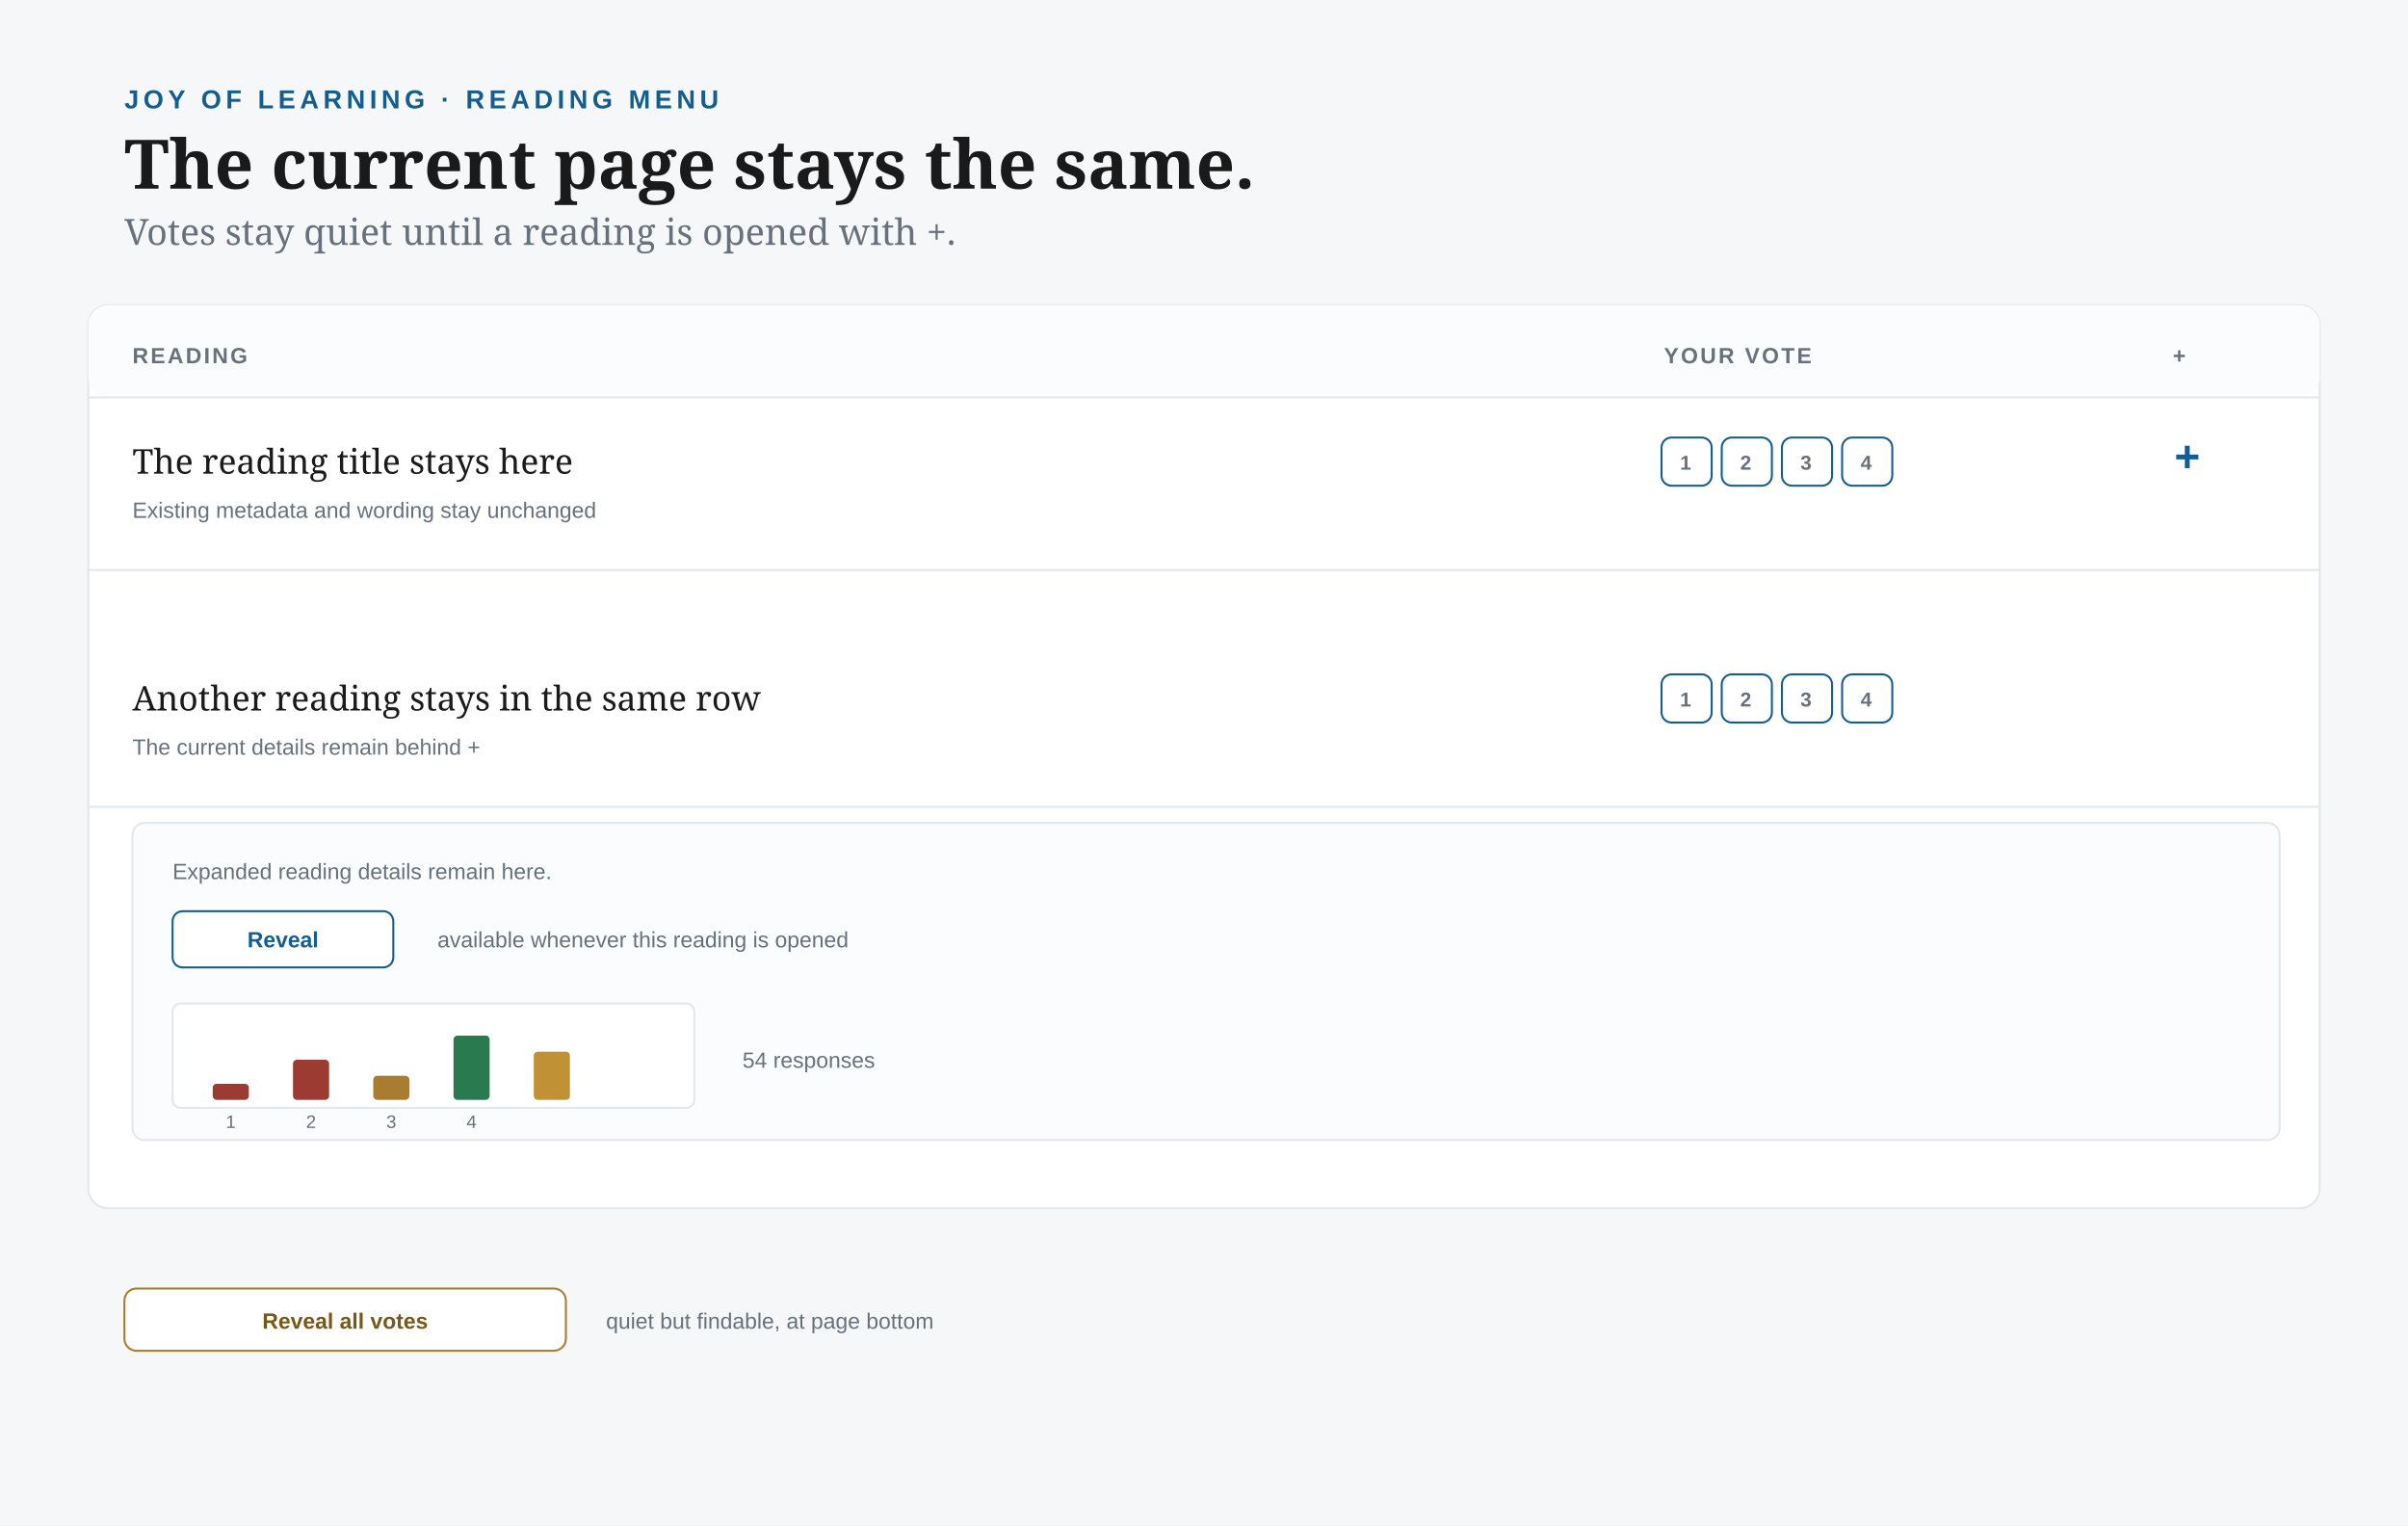
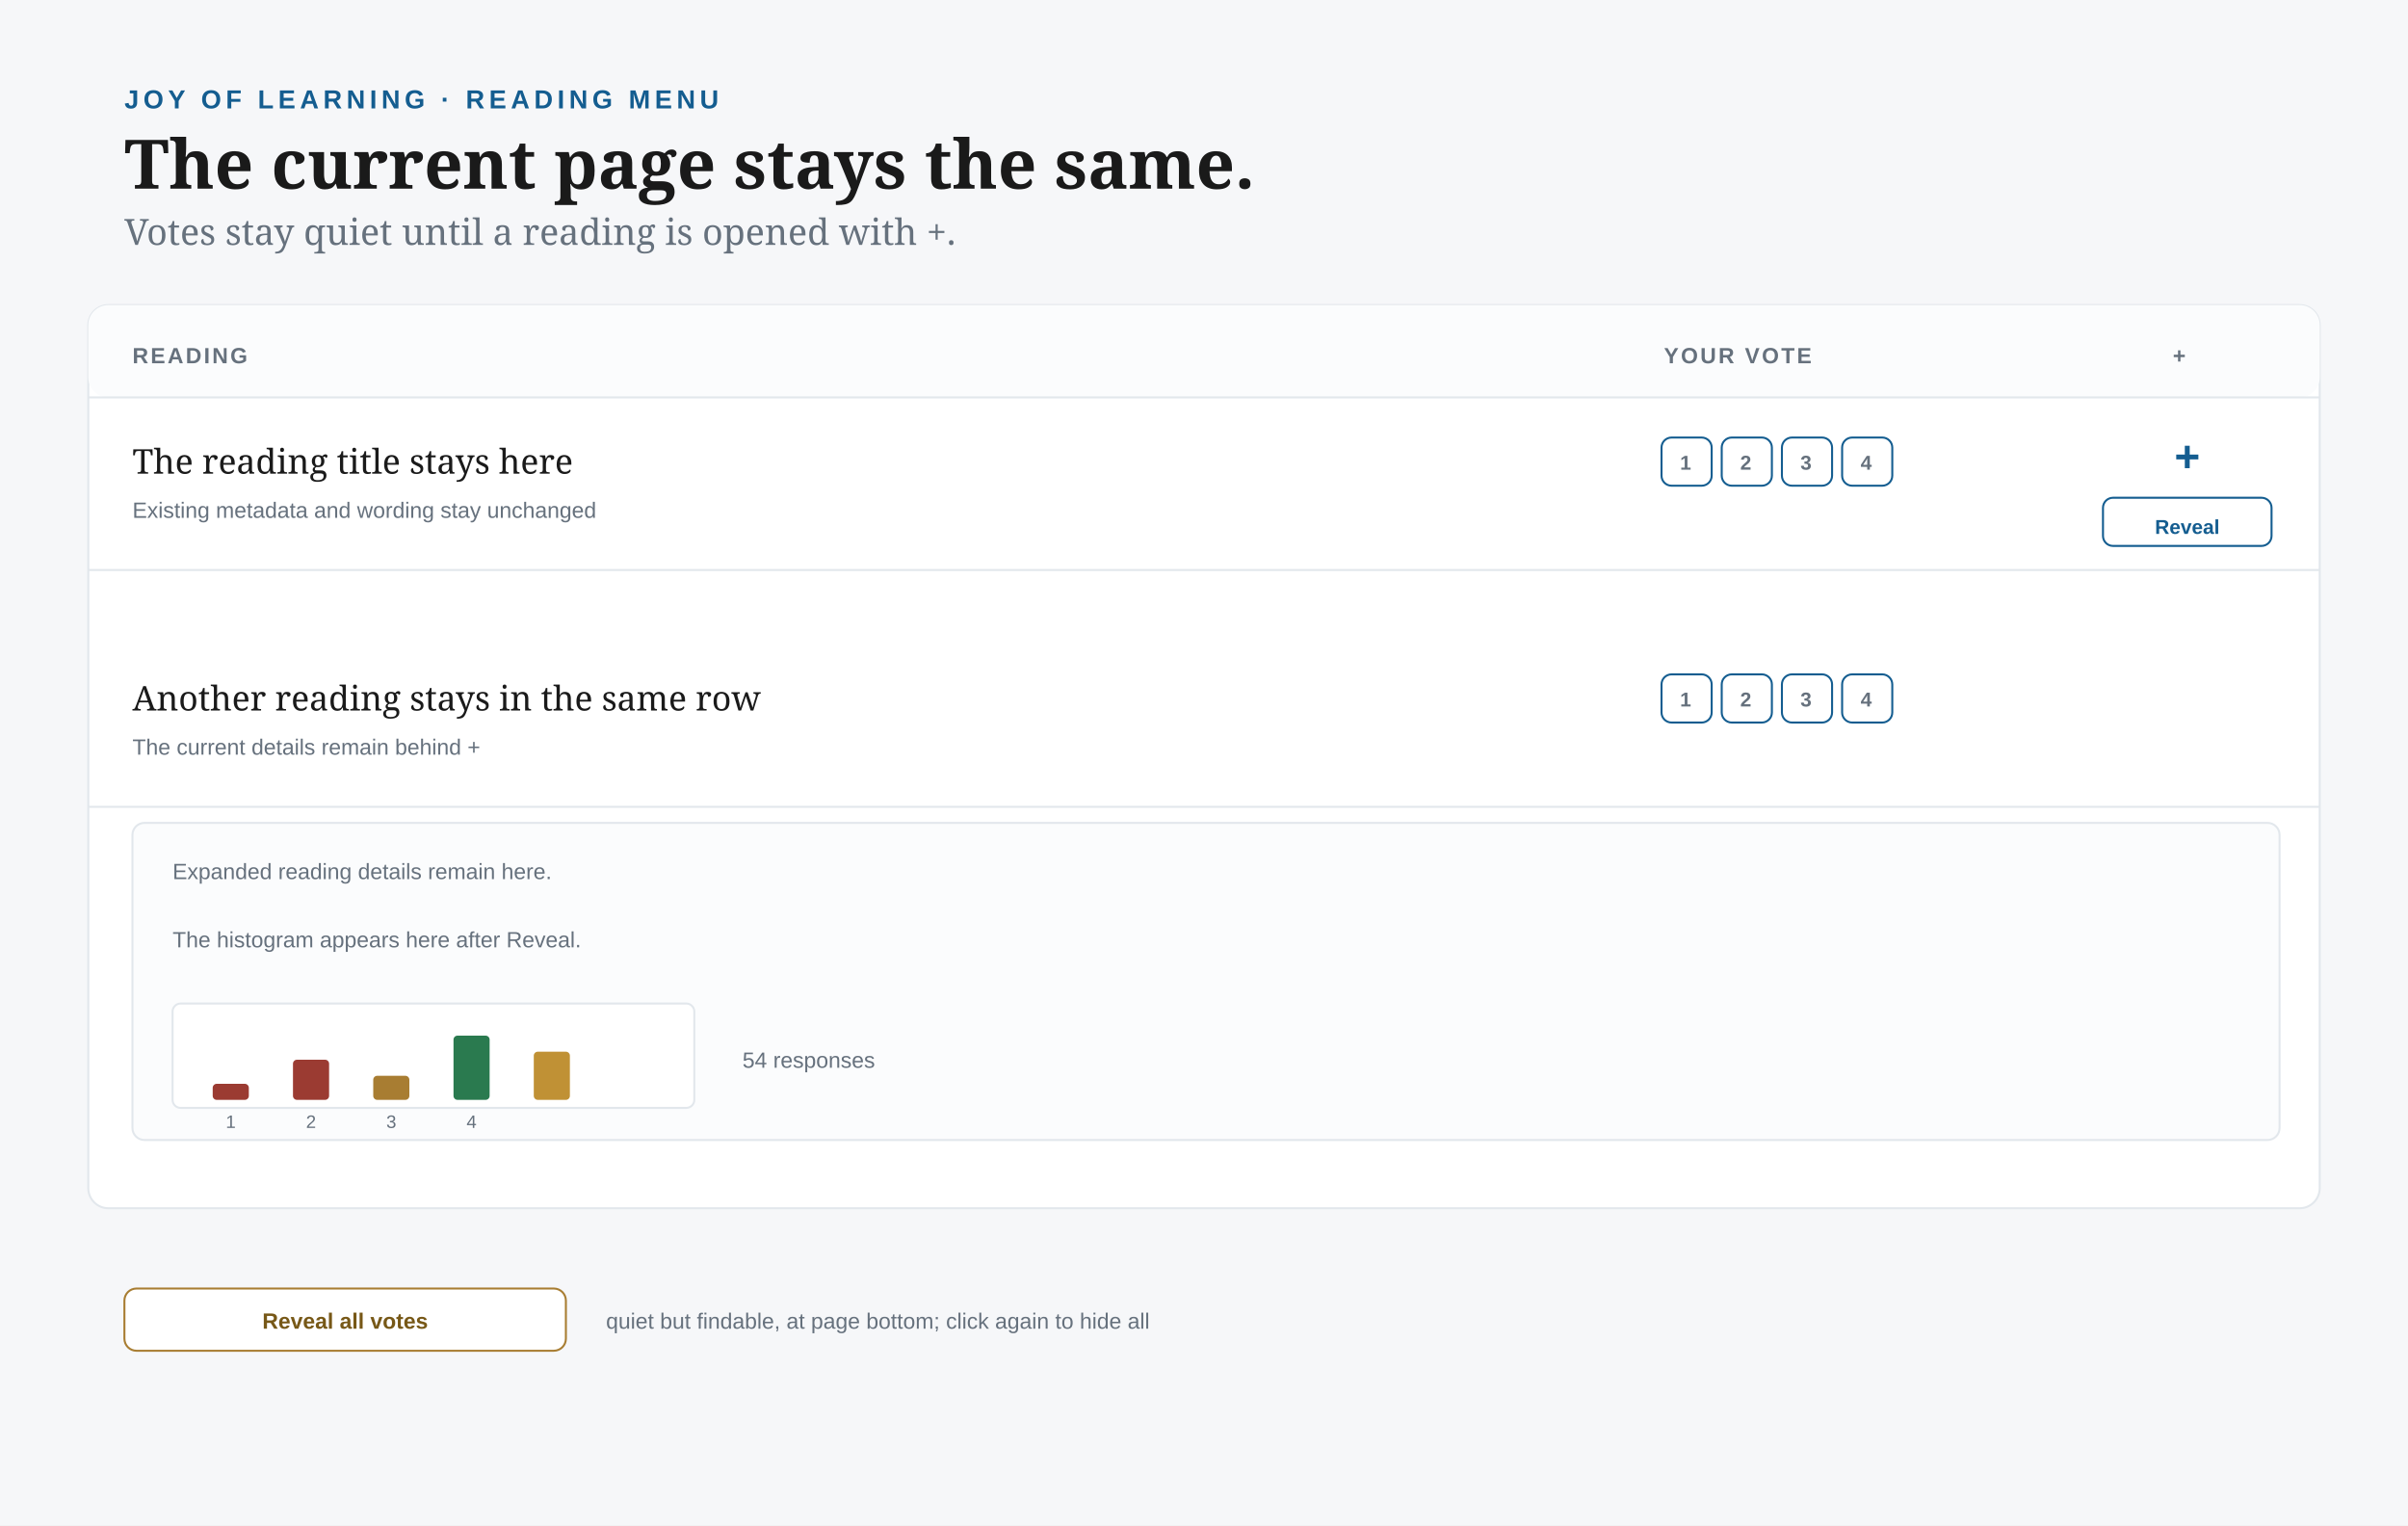
<svg xmlns="http://www.w3.org/2000/svg" width="1200" height="760" viewBox="0 0 1200 760" role="img" aria-labelledby="title desc">
  <rect width="1200" height="760" fill="#f6f7f9" />
  <text x="62" y="54" font-family="Arial, sans-serif" font-size="13" font-weight="700" letter-spacing="2.2" fill="#145d90">JOY OF LEARNING · READING MENU</text>
  <text x="62" y="94" font-family="Georgia, serif" font-size="34" font-weight="700" fill="#1a1a1a">The current page stays the same.</text>
  <text x="62" y="122" font-family="Georgia, serif" font-size="18" fill="#66717d">Votes stay quiet until a reading is opened with +.</text>
  <rect x="44" y="152" width="1112" height="450" rx="10" fill="#fff" stroke="#e2e7ec" />
  <rect x="44" y="152" width="1112" height="46" rx="10" fill="#fbfcfd" />
  <path d="M44 198H1156" stroke="#e2e7ec" />
  <text x="66" y="181" font-family="Arial, sans-serif" font-size="11" font-weight="700" letter-spacing="1.1" fill="#66717d">READING</text>
  <text x="866" y="181" text-anchor="middle" font-family="Arial, sans-serif" font-size="11" font-weight="700" letter-spacing="1.1" fill="#66717d">YOUR VOTE</text>
  <text x="1086" y="181" text-anchor="middle" font-family="Arial, sans-serif" font-size="11" font-weight="700" letter-spacing="1.1" fill="#66717d">+</text>
  <g font-family="Georgia, serif" fill="#1a1a1a">
    <text x="66" y="236" font-size="17">The reading title stays here</text>
    <text x="66" y="258" font-family="Arial, sans-serif" font-size="11" fill="#66717d">Existing metadata and wording stay unchanged</text>
    <text x="66" y="354" font-size="17">Another reading stays in the same row</text>
    <text x="66" y="376" font-family="Arial, sans-serif" font-size="11" fill="#66717d">The current details remain behind +</text>
  </g>
  <g stroke="#e2e7ec">
    <path d="M44 284H1156M44 402H1156" />
  </g>
  <g font-family="Arial, sans-serif" font-size="10" font-weight="700" text-anchor="middle">
    <g fill="#fff" stroke="#145d90">
      <rect x="828" y="218" width="25" height="24" rx="5" />
      <rect x="858" y="218" width="25" height="24" rx="5" />
      <rect x="888" y="218" width="25" height="24" rx="5" />
      <rect x="918" y="218" width="25" height="24" rx="5" />
    </g>
    <g fill="#66717d">
      <text x="840" y="234">1</text>
      <text x="870" y="234">2</text>
      <text x="900" y="234">3</text>
      <text x="930" y="234">4</text>
    </g>
    <text x="1090" y="235" font-size="22" fill="#145d90">+</text>
    <g fill="#fff" stroke="#145d90">
      <rect x="828" y="336" width="25" height="24" rx="5" />
      <rect x="858" y="336" width="25" height="24" rx="5" />
      <rect x="888" y="336" width="25" height="24" rx="5" />
      <rect x="918" y="336" width="25" height="24" rx="5" />
    </g>
    <g fill="#66717d">
      <text x="840" y="352">1</text>
      <text x="870" y="352">2</text>
      <text x="900" y="352">3</text>
      <text x="930" y="352">4</text>
    </g>
  </g>
  <rect x="66" y="410" width="1070" height="158" rx="6" fill="#fbfcfd" stroke="#e2e7ec" />
  <text x="86" y="438" font-family="Arial, sans-serif" font-size="11" fill="#66717d">Expanded reading details remain here.</text>
-   <rect x="86" y="454" width="110" height="28" rx="5" fill="#fff" stroke="#145d90" />
-   <text x="141" y="472" text-anchor="middle" font-family="Arial, sans-serif" font-size="11" font-weight="700" fill="#145d90">Reveal</text>
-   <text x="218" y="472" font-family="Arial, sans-serif" font-size="11" fill="#66717d">available whenever this reading is opened</text>
+   <rect x="1048" y="248" width="84" height="24" rx="5" fill="#fff" stroke="#145d90" />
+   <text x="1090" y="266" text-anchor="middle" font-family="Arial, sans-serif" font-size="10" font-weight="700" fill="#145d90">Reveal</text>
+   <text x="86" y="472" font-family="Arial, sans-serif" font-size="11" fill="#66717d">The histogram appears here after Reveal.</text>
  <rect x="86" y="500" width="260" height="52" rx="4" fill="#fff" stroke="#e2e7ec" />
  <g fill="#9b3b32">
    <rect x="106" y="540" width="18" height="8" rx="2" />
    <rect x="146" y="528" width="18" height="20" rx="2" />
  </g>
  <g fill="#a87d32">
    <rect x="186" y="536" width="18" height="12" rx="2" />
  </g>
  <g fill="#2a7a4f">
    <rect x="226" y="516" width="18" height="32" rx="2" />
  </g>
  <g fill="#c09135">
    <rect x="266" y="524" width="18" height="24" rx="2" />
  </g>
  <g font-family="Arial, sans-serif" font-size="9" fill="#66717d" text-anchor="middle">
    <text x="115" y="562">1</text>
    <text x="155" y="562">2</text>
    <text x="195" y="562">3</text>
    <text x="235" y="562">4</text>
  </g>
  <text x="370" y="532" font-family="Arial, sans-serif" font-size="11" fill="#66717d">54 responses</text>
  <rect x="62" y="642" width="220" height="31" rx="6" fill="#fff" stroke="#a87d32" />
  <text x="172" y="662" text-anchor="middle" font-family="Arial, sans-serif" font-size="11" font-weight="700" fill="#775817">Reveal all votes</text>
-   <text x="302" y="662" font-family="Arial, sans-serif" font-size="11" fill="#66717d">quiet but findable, at page bottom</text>
+   <text x="302" y="662" font-family="Arial, sans-serif" font-size="11" fill="#66717d">quiet but findable, at page bottom; click again to hide all</text>
</svg>
